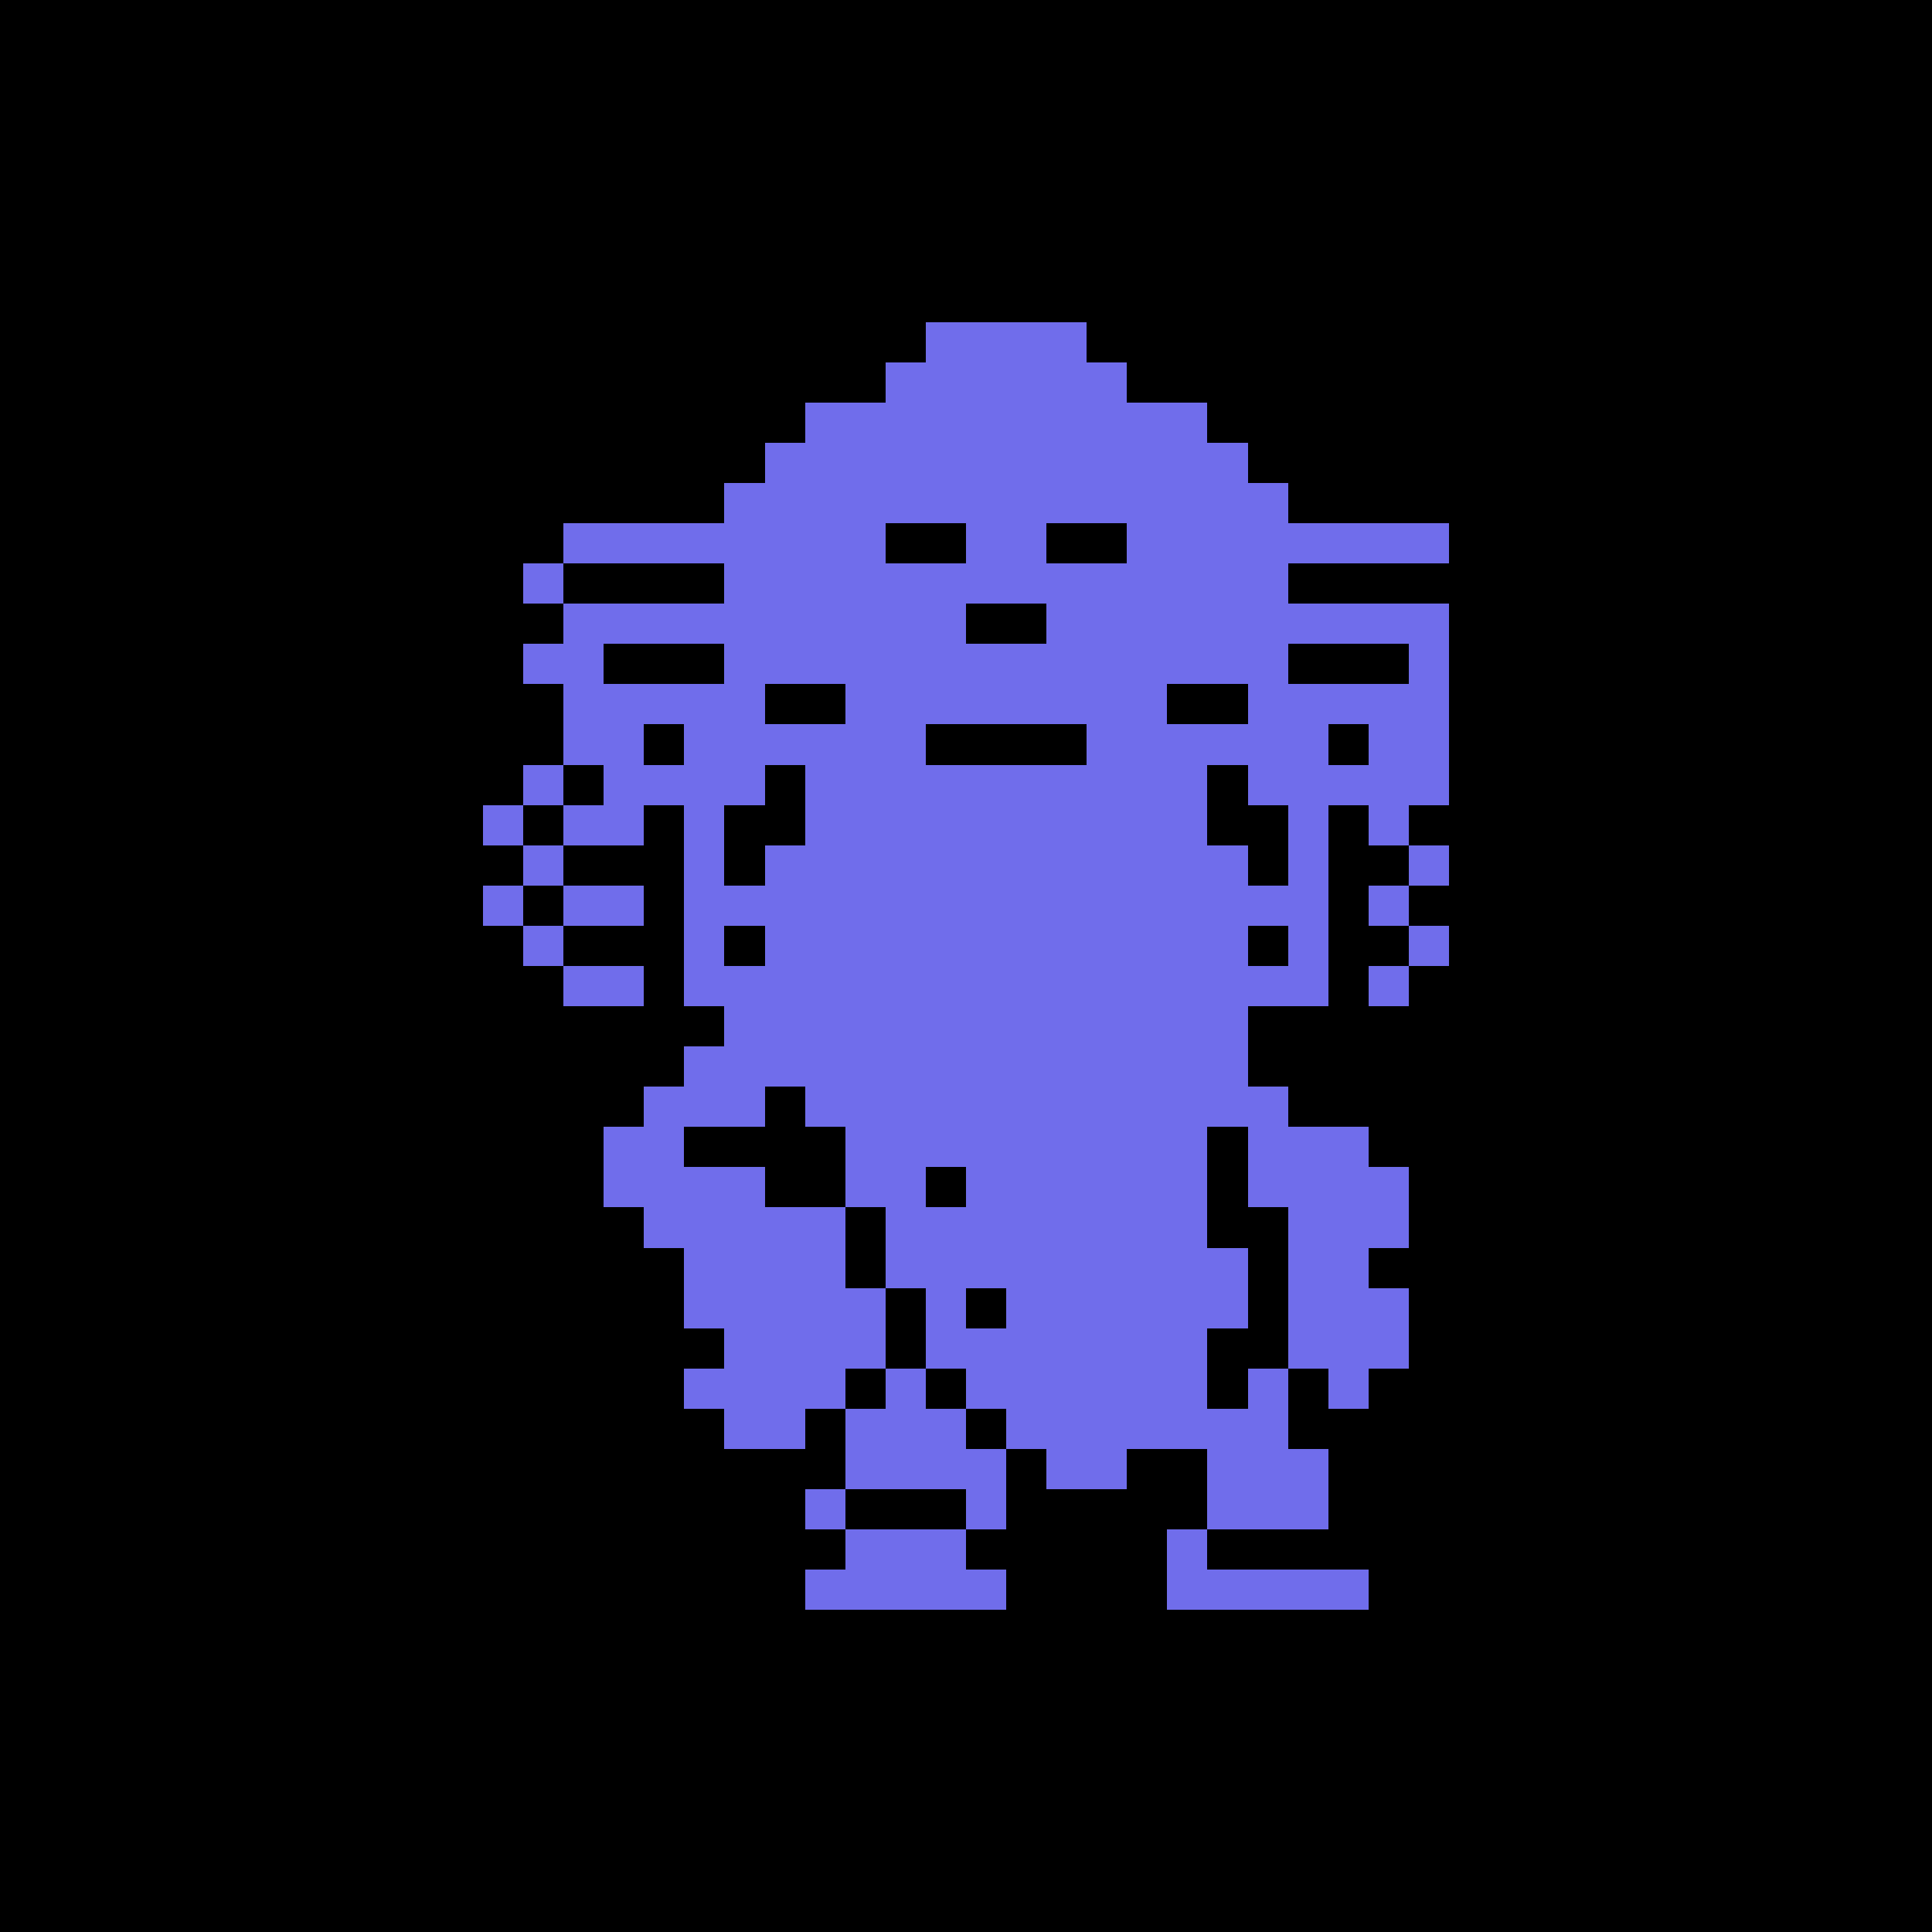
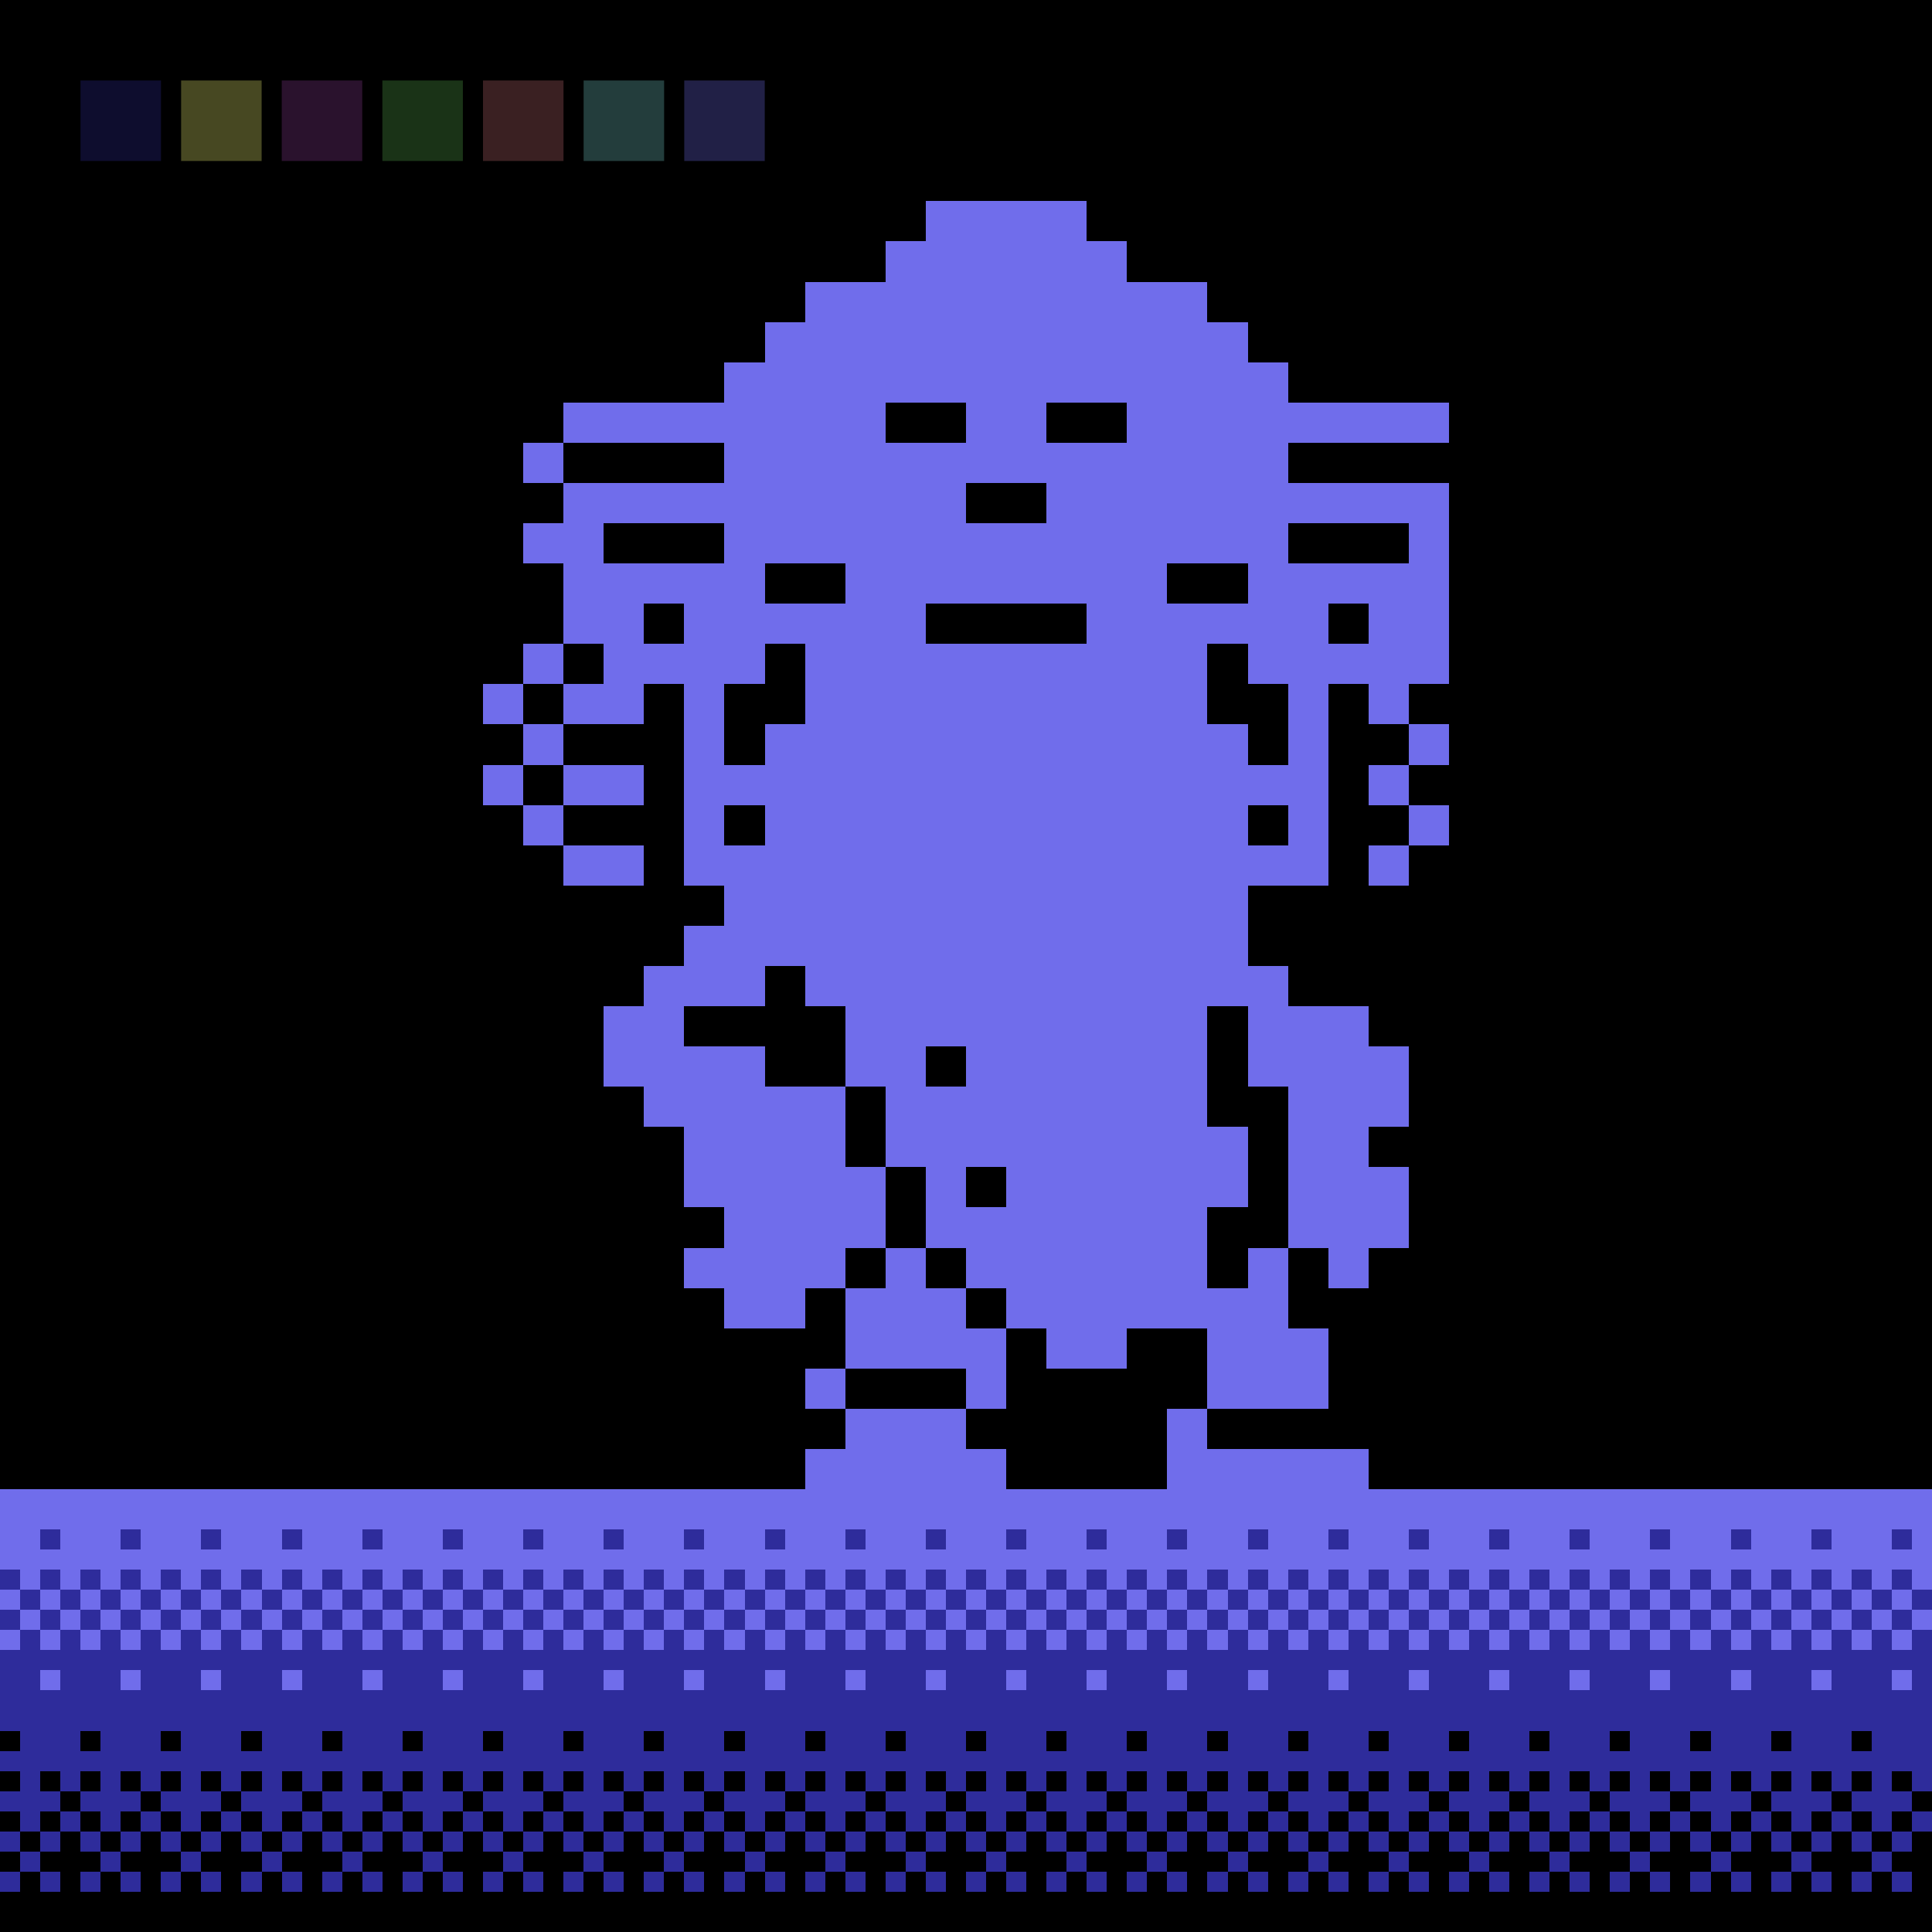
<svg xmlns="http://www.w3.org/2000/svg" viewBox="0 0 48 48" shape-rendering="crispEdges">
+   <defs>
+     <filter id="glow" x="-100%" y="-100%" width="300%" height="300%">
+       <feGaussianBlur stdDeviation="1.1" />
+     </filter>
+   </defs>
  <rect width="48" height="48" fill="#000" />
-   <path fill="#706deb" d="M23 10h2v1h-2zM22 11h4v1h-4zM20 12h3v1h-3zM26 12h2v1h-2zM19 13h2v1h-2zM24 13h2v1h-2zM28 13h1v1h-1zM18 14h2v1h-2zM22 14h3v1h-3zM29 14h1v1h-1zM18 15h4v1h-4zM31 15h5v1h-5zM18 16h1v1h-1zM24 16h7v1h-7zM18 17h1v1h-1zM21 17h3v1h-3zM35 17h1v1h-1zM18 18h3v1h-3zM29 18h2v1h-2zM35 18h1v1h-1zM16 19h2v1h-2zM23 19h2v1h-2zM31 19h1v1h-1zM34 19h1v1h-1zM14 20h2v1h-2zM21 20h2v1h-2zM27 20h1v1h-1zM32 20h1v1h-1zM13 21h1v1h-1zM20 21h1v1h-1zM26 21h3v1h-3zM32 21h1v1h-1zM12 22h1v1h-1zM24 22h6v1h-6zM32 22h1v1h-1zM13 23h1v1h-1zM19 23h2v1h-2zM22 23h4v1h-4zM27 23h1v1h-1zM29 23h1v1h-1zM32 23h1v1h-1zM14 24h2v1h-2zM17 24h1v1h-1zM19 24h2v1h-2zM22 24h4v1h-4zM27 24h1v1h-1zM29 24h1v1h-1zM31 24h1v1h-1zM19 25h12v1h-12zM20 26h4v1h-4zM25 26h6v1h-6zM21 27h4v1h-4zM28 27h3v1h-3zM23 28h7v1h-7zM18 29h1v1h-1zM21 29h1v1h-1zM17 30h2v1h-2zM22 30h4v1h-4zM29 30h1v1h-1zM17 31h3v1h-3zM22 31h9v1h-9zM32 31h2v1h-2zM17 32h5v1h-5zM23 32h1v1h-1zM25 32h6v1h-6zM32 32h3v1h-3zM18 33h4v1h-4zM23 33h3v1h-3zM29 33h1v1h-1zM32 33h3v1h-3zM19 34h2v1h-2zM24 34h2v1h-2zM27 34h1v1h-1zM29 34h1v1h-1zM33 34h1v1h-1zM25 35h5v1h-5zM21 36h3v1h-3zM26 36h2v1h-2zM31 36h2v1h-2zM20 37h1v1h-1zM24 37h1v1h-1zM30 37h3v1h-3zM21 38h3v1h-3zM29 38h1v1h-1zM20 39h5v1h-5zM29 39h5v1h-5z">
+   <g transform="scale(0.5)">
+     <path fill="#706deb" d="M0 74h96v1h-96zM0 75h96v1h-96zM0 76h2v1h-2zM3 76h3v1h-3zM7 76h3v1h-3zM11 76h3v1h-3zM15 76h3v1h-3zM19 76h3v1h-3zM23 76h3v1h-3zM27 76h3v1h-3zM31 76h3v1h-3zM35 76h3v1h-3zM39 76h3v1h-3zM43 76h3v1h-3zM47 76h3v1h-3zM51 76h3v1h-3zM55 76h3v1h-3zM59 76h3v1h-3zM63 76h3v1h-3zM67 76h3v1h-3zM71 76h3v1h-3zM75 76h3v1h-3zM79 76h3v1h-3zM83 76h3v1h-3zM87 76h3v1h-3zM91 76h3v1h-3zM95 76h1v1h-1zM0 77h96v1h-96zM1 78h1v1h-1zM3 78h1v1h-1zM5 78h1v1h-1zM7 78h1v1h-1zM9 78h1v1h-1zM11 78h1v1h-1zM13 78h1v1h-1zM15 78h1v1h-1zM17 78h1v1h-1zM19 78h1v1h-1zM21 78h1v1h-1zM23 78h1v1h-1zM25 78h1v1h-1zM27 78h1v1h-1zM29 78h1v1h-1zM31 78h1v1h-1zM33 78h1v1h-1zM35 78h1v1h-1zM37 78h1v1h-1zM39 78h1v1h-1zM41 78h1v1h-1zM43 78h1v1h-1zM45 78h1v1h-1zM47 78h1v1h-1zM49 78h1v1h-1zM51 78h1v1h-1zM53 78h1v1h-1zM55 78h1v1h-1zM57 78h1v1h-1zM59 78h1v1h-1zM61 78h1v1h-1zM63 78h1v1h-1zM65 78h1v1h-1zM67 78h1v1h-1zM69 78h1v1h-1zM71 78h1v1h-1zM73 78h1v1h-1zM75 78h1v1h-1zM77 78h1v1h-1zM79 78h1v1h-1zM81 78h1v1h-1zM83 78h1v1h-1zM85 78h1v1h-1zM87 78h1v1h-1zM89 78h1v1h-1zM91 78h1v1h-1zM93 78h1v1h-1zM95 78h1v1h-1zM0 79h1v1h-1zM2 79h1v1h-1zM4 79h1v1h-1zM6 79h1v1h-1zM8 79h1v1h-1zM10 79h1v1h-1zM12 79h1v1h-1zM14 79h1v1h-1zM16 79h1v1h-1zM18 79h1v1h-1zM20 79h1v1h-1zM22 79h1v1h-1zM24 79h1v1h-1zM26 79h1v1h-1zM28 79h1v1h-1zM30 79h1v1h-1zM32 79h1v1h-1zM34 79h1v1h-1zM36 79h1v1h-1zM38 79h1v1h-1zM40 79h1v1h-1zM42 79h1v1h-1zM44 79h1v1h-1zM46 79h1v1h-1zM48 79h1v1h-1zM50 79h1v1h-1zM52 79h1v1h-1zM54 79h1v1h-1zM56 79h1v1h-1zM58 79h1v1h-1zM60 79h1v1h-1zM62 79h1v1h-1zM64 79h1v1h-1zM66 79h1v1h-1zM68 79h1v1h-1zM70 79h1v1h-1zM72 79h1v1h-1zM74 79h1v1h-1zM76 79h1v1h-1zM78 79h1v1h-1zM80 79h1v1h-1zM82 79h1v1h-1zM84 79h1v1h-1zM86 79h1v1h-1zM88 79h1v1h-1zM90 79h1v1h-1zM92 79h1v1h-1zM94 79h1v1h-1zM1 80h1v1h-1zM3 80h1v1h-1zM5 80h1v1h-1zM7 80h1v1h-1zM9 80h1v1h-1zM11 80h1v1h-1zM13 80h1v1h-1zM15 80h1v1h-1zM17 80h1v1h-1zM19 80h1v1h-1zM21 80h1v1h-1zM23 80h1v1h-1zM25 80h1v1h-1zM27 80h1v1h-1zM29 80h1v1h-1zM31 80h1v1h-1zM33 80h1v1h-1zM35 80h1v1h-1zM37 80h1v1h-1zM39 80h1v1h-1zM41 80h1v1h-1zM43 80h1v1h-1zM45 80h1v1h-1zM47 80h1v1h-1zM49 80h1v1h-1zM51 80h1v1h-1zM53 80h1v1h-1zM55 80h1v1h-1zM57 80h1v1h-1zM59 80h1v1h-1zM61 80h1v1h-1zM63 80h1v1h-1zM65 80h1v1h-1zM67 80h1v1h-1zM69 80h1v1h-1zM71 80h1v1h-1zM73 80h1v1h-1zM75 80h1v1h-1zM77 80h1v1h-1zM79 80h1v1h-1zM81 80h1v1h-1zM83 80h1v1h-1zM85 80h1v1h-1zM87 80h1v1h-1zM89 80h1v1h-1zM91 80h1v1h-1zM93 80h1v1h-1zM95 80h1v1h-1zM0 81h1v1h-1zM2 81h1v1h-1zM4 81h1v1h-1zM6 81h1v1h-1zM8 81h1v1h-1zM10 81h1v1h-1zM12 81h1v1h-1zM14 81h1v1h-1zM16 81h1v1h-1zM18 81h1v1h-1zM20 81h1v1h-1zM22 81h1v1h-1zM24 81h1v1h-1zM26 81h1v1h-1zM28 81h1v1h-1zM30 81h1v1h-1zM32 81h1v1h-1zM34 81h1v1h-1zM36 81h1v1h-1zM38 81h1v1h-1zM40 81h1v1h-1zM42 81h1v1h-1zM44 81h1v1h-1zM46 81h1v1h-1zM48 81h1v1h-1zM50 81h1v1h-1zM52 81h1v1h-1zM54 81h1v1h-1zM56 81h1v1h-1zM58 81h1v1h-1zM60 81h1v1h-1zM62 81h1v1h-1zM64 81h1v1h-1zM66 81h1v1h-1zM68 81h1v1h-1zM70 81h1v1h-1zM72 81h1v1h-1zM74 81h1v1h-1zM76 81h1v1h-1zM78 81h1v1h-1zM80 81h1v1h-1zM82 81h1v1h-1zM84 81h1v1h-1zM86 81h1v1h-1zM88 81h1v1h-1zM90 81h1v1h-1zM92 81h1v1h-1zM94 81h1v1h-1zM2 83h1v1h-1zM6 83h1v1h-1zM10 83h1v1h-1zM14 83h1v1h-1zM18 83h1v1h-1zM22 83h1v1h-1zM26 83h1v1h-1zM30 83h1v1h-1zM34 83h1v1h-1zM38 83h1v1h-1zM42 83h1v1h-1zM46 83h1v1h-1zM50 83h1v1h-1zM54 83h1v1h-1zM58 83h1v1h-1zM62 83h1v1h-1zM66 83h1v1h-1zM70 83h1v1h-1zM74 83h1v1h-1zM78 83h1v1h-1zM82 83h1v1h-1zM86 83h1v1h-1zM90 83h1v1h-1zM94 83h1v1h-1z" />
+     <path fill="#2e2c9b" d="M2 76h1v1h-1zM6 76h1v1h-1zM10 76h1v1h-1zM14 76h1v1h-1zM18 76h1v1h-1zM22 76h1v1h-1zM26 76h1v1h-1zM30 76h1v1h-1zM34 76h1v1h-1zM38 76h1v1h-1zM42 76h1v1h-1zM46 76h1v1h-1zM50 76h1v1h-1zM54 76h1v1h-1zM58 76h1v1h-1zM62 76h1v1h-1zM66 76h1v1h-1zM70 76h1v1h-1zM74 76h1v1h-1zM78 76h1v1h-1zM82 76h1v1h-1zM86 76h1v1h-1zM90 76h1v1h-1zM94 76h1v1h-1zM0 78h1v1h-1zM2 78h1v1h-1zM4 78h1v1h-1zM6 78h1v1h-1zM8 78h1v1h-1zM10 78h1v1h-1zM12 78h1v1h-1zM14 78h1v1h-1zM16 78h1v1h-1zM18 78h1v1h-1zM20 78h1v1h-1zM22 78h1v1h-1zM24 78h1v1h-1zM26 78h1v1h-1zM28 78h1v1h-1zM30 78h1v1h-1zM32 78h1v1h-1zM34 78h1v1h-1zM36 78h1v1h-1zM38 78h1v1h-1zM40 78h1v1h-1zM42 78h1v1h-1zM44 78h1v1h-1zM46 78h1v1h-1zM48 78h1v1h-1zM50 78h1v1h-1zM52 78h1v1h-1zM54 78h1v1h-1zM56 78h1v1h-1zM58 78h1v1h-1zM60 78h1v1h-1zM62 78h1v1h-1zM64 78h1v1h-1zM66 78h1v1h-1zM68 78h1v1h-1zM70 78h1v1h-1zM72 78h1v1h-1zM74 78h1v1h-1zM76 78h1v1h-1zM78 78h1v1h-1zM80 78h1v1h-1zM82 78h1v1h-1zM84 78h1v1h-1zM86 78h1v1h-1zM88 78h1v1h-1zM90 78h1v1h-1zM92 78h1v1h-1zM94 78h1v1h-1zM1 79h1v1h-1zM3 79h1v1h-1zM5 79h1v1h-1zM7 79h1v1h-1zM9 79h1v1h-1zM11 79h1v1h-1zM13 79h1v1h-1zM15 79h1v1h-1zM17 79h1v1h-1zM19 79h1v1h-1zM21 79h1v1h-1zM23 79h1v1h-1zM25 79h1v1h-1zM27 79h1v1h-1zM29 79h1v1h-1zM31 79h1v1h-1zM33 79h1v1h-1zM35 79h1v1h-1zM37 79h1v1h-1zM39 79h1v1h-1zM41 79h1v1h-1zM43 79h1v1h-1zM45 79h1v1h-1zM47 79h1v1h-1zM49 79h1v1h-1zM51 79h1v1h-1zM53 79h1v1h-1zM55 79h1v1h-1zM57 79h1v1h-1zM59 79h1v1h-1zM61 79h1v1h-1zM63 79h1v1h-1zM65 79h1v1h-1zM67 79h1v1h-1zM69 79h1v1h-1zM71 79h1v1h-1zM73 79h1v1h-1zM75 79h1v1h-1zM77 79h1v1h-1zM79 79h1v1h-1zM81 79h1v1h-1zM83 79h1v1h-1zM85 79h1v1h-1zM87 79h1v1h-1zM89 79h1v1h-1zM91 79h1v1h-1zM93 79h1v1h-1zM95 79h1v1h-1zM0 80h1v1h-1zM2 80h1v1h-1zM4 80h1v1h-1zM6 80h1v1h-1zM8 80h1v1h-1zM10 80h1v1h-1zM12 80h1v1h-1zM14 80h1v1h-1zM16 80h1v1h-1zM18 80h1v1h-1zM20 80h1v1h-1zM22 80h1v1h-1zM24 80h1v1h-1zM26 80h1v1h-1zM28 80h1v1h-1zM30 80h1v1h-1zM32 80h1v1h-1zM34 80h1v1h-1zM36 80h1v1h-1zM38 80h1v1h-1zM40 80h1v1h-1zM42 80h1v1h-1zM44 80h1v1h-1zM46 80h1v1h-1zM48 80h1v1h-1zM50 80h1v1h-1zM52 80h1v1h-1zM54 80h1v1h-1zM56 80h1v1h-1zM58 80h1v1h-1zM60 80h1v1h-1zM62 80h1v1h-1zM64 80h1v1h-1zM66 80h1v1h-1zM68 80h1v1h-1zM70 80h1v1h-1zM72 80h1v1h-1zM74 80h1v1h-1zM76 80h1v1h-1zM78 80h1v1h-1zM80 80h1v1h-1zM82 80h1v1h-1zM84 80h1v1h-1zM86 80h1v1h-1zM88 80h1v1h-1zM90 80h1v1h-1zM92 80h1v1h-1zM94 80h1v1h-1zM1 81h1v1h-1zM3 81h1v1h-1zM5 81h1v1h-1zM7 81h1v1h-1zM9 81h1v1h-1zM11 81h1v1h-1zM13 81h1v1h-1zM15 81h1v1h-1zM17 81h1v1h-1zM19 81h1v1h-1zM21 81h1v1h-1zM23 81h1v1h-1zM25 81h1v1h-1zM27 81h1v1h-1zM29 81h1v1h-1zM31 81h1v1h-1zM33 81h1v1h-1zM35 81h1v1h-1zM37 81h1v1h-1zM39 81h1v1h-1zM41 81h1v1h-1zM43 81h1v1h-1zM45 81h1v1h-1zM47 81h1v1h-1zM49 81h1v1h-1zM51 81h1v1h-1zM53 81h1v1h-1zM55 81h1v1h-1zM57 81h1v1h-1zM59 81h1v1h-1zM61 81h1v1h-1zM63 81h1v1h-1zM65 81h1v1h-1zM67 81h1v1h-1zM69 81h1v1h-1zM71 81h1v1h-1zM73 81h1v1h-1zM75 81h1v1h-1zM77 81h1v1h-1zM79 81h1v1h-1zM81 81h1v1h-1zM83 81h1v1h-1zM85 81h1v1h-1zM87 81h1v1h-1zM89 81h1v1h-1zM91 81h1v1h-1zM93 81h1v1h-1zM95 81h1v1h-1zM0 82h96v1h-96zM0 83h2v1h-2zM3 83h3v1h-3zM7 83h3v1h-3zM11 83h3v1h-3zM15 83h3v1h-3zM19 83h3v1h-3zM23 83h3v1h-3zM27 83h3v1h-3zM31 83h3v1h-3zM35 83h3v1h-3zM39 83h3v1h-3zM43 83h3v1h-3zM47 83h3v1h-3zM51 83h3v1h-3zM55 83h3v1h-3zM59 83h3v1h-3zM63 83h3v1h-3zM67 83h3v1h-3zM71 83h3v1h-3zM75 83h3v1h-3zM79 83h3v1h-3zM83 83h3v1h-3zM87 83h3v1h-3zM91 83h3v1h-3zM95 83h1v1h-1zM0 84h96v1h-96zM0 85h96v1h-96zM1 86h3v1h-3zM5 86h3v1h-3zM9 86h3v1h-3zM13 86h3v1h-3zM17 86h3v1h-3zM21 86h3v1h-3zM25 86h3v1h-3zM29 86h3v1h-3zM33 86h3v1h-3zM37 86h3v1h-3zM41 86h3v1h-3zM45 86h3v1h-3zM49 86h3v1h-3zM53 86h3v1h-3zM57 86h3v1h-3zM61 86h3v1h-3zM65 86h3v1h-3zM69 86h3v1h-3zM73 86h3v1h-3zM77 86h3v1h-3zM81 86h3v1h-3zM85 86h3v1h-3zM89 86h3v1h-3zM93 86h3v1h-3zM0 87h96v1h-96zM1 88h1v1h-1zM3 88h1v1h-1zM5 88h1v1h-1zM7 88h1v1h-1zM9 88h1v1h-1zM11 88h1v1h-1zM13 88h1v1h-1zM15 88h1v1h-1zM17 88h1v1h-1zM19 88h1v1h-1zM21 88h1v1h-1zM23 88h1v1h-1zM25 88h1v1h-1zM27 88h1v1h-1zM29 88h1v1h-1zM31 88h1v1h-1zM33 88h1v1h-1zM35 88h1v1h-1zM37 88h1v1h-1zM39 88h1v1h-1zM41 88h1v1h-1zM43 88h1v1h-1zM45 88h1v1h-1zM47 88h1v1h-1zM49 88h1v1h-1zM51 88h1v1h-1zM53 88h1v1h-1zM55 88h1v1h-1zM57 88h1v1h-1zM59 88h1v1h-1zM61 88h1v1h-1zM63 88h1v1h-1zM65 88h1v1h-1zM67 88h1v1h-1zM69 88h1v1h-1zM71 88h1v1h-1zM73 88h1v1h-1zM75 88h1v1h-1zM77 88h1v1h-1zM79 88h1v1h-1zM81 88h1v1h-1zM83 88h1v1h-1zM85 88h1v1h-1zM87 88h1v1h-1zM89 88h1v1h-1zM91 88h1v1h-1zM93 88h1v1h-1zM95 88h1v1h-1zM0 89h3v1h-3zM4 89h3v1h-3zM8 89h3v1h-3zM12 89h3v1h-3zM16 89h3v1h-3zM20 89h3v1h-3zM24 89h3v1h-3zM28 89h3v1h-3zM32 89h3v1h-3zM36 89h3v1h-3zM40 89h3v1h-3zM44 89h3v1h-3zM48 89h3v1h-3zM52 89h3v1h-3zM56 89h3v1h-3zM60 89h3v1h-3zM64 89h3v1h-3zM68 89h3v1h-3zM72 89h3v1h-3zM76 89h3v1h-3zM80 89h3v1h-3zM84 89h3v1h-3zM88 89h3v1h-3zM92 89h3v1h-3zM1 90h1v1h-1zM3 90h1v1h-1zM5 90h1v1h-1zM7 90h1v1h-1zM9 90h1v1h-1zM11 90h1v1h-1zM13 90h1v1h-1zM15 90h1v1h-1zM17 90h1v1h-1zM19 90h1v1h-1zM21 90h1v1h-1zM23 90h1v1h-1zM25 90h1v1h-1zM27 90h1v1h-1zM29 90h1v1h-1zM31 90h1v1h-1zM33 90h1v1h-1zM35 90h1v1h-1zM37 90h1v1h-1zM39 90h1v1h-1zM41 90h1v1h-1zM43 90h1v1h-1zM45 90h1v1h-1zM47 90h1v1h-1zM49 90h1v1h-1zM51 90h1v1h-1zM53 90h1v1h-1zM55 90h1v1h-1zM57 90h1v1h-1zM59 90h1v1h-1zM61 90h1v1h-1zM63 90h1v1h-1zM65 90h1v1h-1zM67 90h1v1h-1zM69 90h1v1h-1zM71 90h1v1h-1zM73 90h1v1h-1zM75 90h1v1h-1zM77 90h1v1h-1zM79 90h1v1h-1zM81 90h1v1h-1zM83 90h1v1h-1zM85 90h1v1h-1zM87 90h1v1h-1zM89 90h1v1h-1zM91 90h1v1h-1zM93 90h1v1h-1zM95 90h1v1h-1zM0 91h1v1h-1zM2 91h1v1h-1zM4 91h1v1h-1zM6 91h1v1h-1zM8 91h1v1h-1zM10 91h1v1h-1zM12 91h1v1h-1zM14 91h1v1h-1zM16 91h1v1h-1zM18 91h1v1h-1zM20 91h1v1h-1zM22 91h1v1h-1zM24 91h1v1h-1zM26 91h1v1h-1zM28 91h1v1h-1zM30 91h1v1h-1zM32 91h1v1h-1zM34 91h1v1h-1zM36 91h1v1h-1zM38 91h1v1h-1zM40 91h1v1h-1zM42 91h1v1h-1zM44 91h1v1h-1zM46 91h1v1h-1zM48 91h1v1h-1zM50 91h1v1h-1zM52 91h1v1h-1zM54 91h1v1h-1zM56 91h1v1h-1zM58 91h1v1h-1zM60 91h1v1h-1zM62 91h1v1h-1zM64 91h1v1h-1zM66 91h1v1h-1zM68 91h1v1h-1zM70 91h1v1h-1zM72 91h1v1h-1zM74 91h1v1h-1zM76 91h1v1h-1zM78 91h1v1h-1zM80 91h1v1h-1zM82 91h1v1h-1zM84 91h1v1h-1zM86 91h1v1h-1zM88 91h1v1h-1zM90 91h1v1h-1zM92 91h1v1h-1zM94 91h1v1h-1zM1 92h1v1h-1zM5 92h1v1h-1zM9 92h1v1h-1zM13 92h1v1h-1zM17 92h1v1h-1zM21 92h1v1h-1zM25 92h1v1h-1zM29 92h1v1h-1zM33 92h1v1h-1zM37 92h1v1h-1zM41 92h1v1h-1zM45 92h1v1h-1zM49 92h1v1h-1zM53 92h1v1h-1zM57 92h1v1h-1zM61 92h1v1h-1zM65 92h1v1h-1zM69 92h1v1h-1zM73 92h1v1h-1zM77 92h1v1h-1zM81 92h1v1h-1zM85 92h1v1h-1zM89 92h1v1h-1zM93 92h1v1h-1zM0 93h1v1h-1zM2 93h1v1h-1zM4 93h1v1h-1zM6 93h1v1h-1zM8 93h1v1h-1zM10 93h1v1h-1zM12 93h1v1h-1zM14 93h1v1h-1zM16 93h1v1h-1zM18 93h1v1h-1zM20 93h1v1h-1zM22 93h1v1h-1zM24 93h1v1h-1zM26 93h1v1h-1zM28 93h1v1h-1zM30 93h1v1h-1zM32 93h1v1h-1zM34 93h1v1h-1zM36 93h1v1h-1zM38 93h1v1h-1zM40 93h1v1h-1zM42 93h1v1h-1zM44 93h1v1h-1zM46 93h1v1h-1zM48 93h1v1h-1zM50 93h1v1h-1zM52 93h1v1h-1zM54 93h1v1h-1zM56 93h1v1h-1zM58 93h1v1h-1zM60 93h1v1h-1zM62 93h1v1h-1zM64 93h1v1h-1zM66 93h1v1h-1zM68 93h1v1h-1zM70 93h1v1h-1zM72 93h1v1h-1zM74 93h1v1h-1zM76 93h1v1h-1zM78 93h1v1h-1zM80 93h1v1h-1zM82 93h1v1h-1zM84 93h1v1h-1zM86 93h1v1h-1zM88 93h1v1h-1zM90 93h1v1h-1zM92 93h1v1h-1zM94 93h1v1h-1z" />
+   </g>
+   <g shape-rendering="geometricPrecision">
+     <rect x="2" y="2" width="2" height="2" fill="#2e2c9b" opacity="0.3" />
+     <rect x="4.5" y="2" width="2" height="2" fill="#edf171" opacity="0.3" />
+     <rect x="7" y="2" width="2" height="2" fill="#8e3c97" opacity="0.3" />
+     <rect x="9.5" y="2" width="2" height="2" fill="#56ac4d" opacity="0.3" />
+     <rect x="12" y="2" width="2" height="2" fill="#c46c71" opacity="0.3" />
+     <rect x="14.5" y="2" width="2" height="2" fill="#75cec8" opacity="0.3" />
+     <rect x="17" y="2" width="2" height="2" fill="#706deb" filter="url(#glow)" opacity="0">
+       <animate attributeName="opacity" values="0;0.9;0" keyTimes="0;0.5;1" calcMode="spline" keySplines="0.4 0 0.6 1;0.4 0 0.6 1" dur="3.6s" repeatCount="indefinite" />
+     </rect>
+     <rect x="17" y="2" width="2" height="2" fill="#706deb" opacity="0.3">
+       <animate attributeName="opacity" values="0.3;1;0.3" keyTimes="0;0.5;1" calcMode="spline" keySplines="0.4 0 0.6 1;0.4 0 0.6 1" dur="3.6s" repeatCount="indefinite" />
+     </rect>
+   </g>
+   <path fill="#706deb" d="M23 7h2v1h-2zM22 8h4v1h-4zM20 9h3v1h-3zM26 9h2v1h-2zM19 10h2v1h-2zM24 10h2v1h-2zM28 10h1v1h-1zM18 11h2v1h-2zM22 11h3v1h-3zM29 11h1v1h-1zM18 12h4v1h-4zM31 12h5v1h-5zM18 13h1v1h-1zM24 13h7v1h-7zM18 14h1v1h-1zM21 14h3v1h-3zM35 14h1v1h-1zM18 15h3v1h-3zM29 15h2v1h-2zM35 15h1v1h-1zM16 16h2v1h-2zM23 16h2v1h-2zM31 16h1v1h-1zM34 16h1v1h-1zM14 17h2v1h-2zM21 17h2v1h-2zM27 17h1v1h-1zM32 17h1v1h-1zM13 18h1v1h-1zM20 18h1v1h-1zM26 18h3v1h-3zM32 18h1v1h-1zM12 19h1v1h-1zM24 19h6v1h-6zM32 19h1v1h-1zM13 20h1v1h-1zM19 20h2v1h-2zM22 20h4v1h-4zM27 20h1v1h-1zM29 20h1v1h-1zM32 20h1v1h-1zM14 21h2v1h-2zM17 21h1v1h-1zM19 21h2v1h-2zM22 21h4v1h-4zM27 21h1v1h-1zM29 21h1v1h-1zM31 21h1v1h-1zM19 22h12v1h-12zM20 23h4v1h-4zM25 23h6v1h-6zM21 24h4v1h-4zM28 24h3v1h-3zM23 25h7v1h-7zM18 26h1v1h-1zM21 26h1v1h-1zM17 27h2v1h-2zM22 27h4v1h-4zM29 27h1v1h-1zM17 28h3v1h-3zM22 28h9v1h-9zM32 28h2v1h-2zM17 29h5v1h-5zM23 29h1v1h-1zM25 29h6v1h-6zM32 29h3v1h-3zM18 30h4v1h-4zM23 30h3v1h-3zM29 30h1v1h-1zM32 30h3v1h-3zM19 31h2v1h-2zM24 31h2v1h-2zM27 31h1v1h-1zM29 31h1v1h-1zM33 31h1v1h-1zM25 32h5v1h-5zM21 33h3v1h-3zM26 33h2v1h-2zM31 33h2v1h-2zM20 34h1v1h-1zM24 34h1v1h-1zM30 34h3v1h-3zM21 35h3v1h-3zM29 35h1v1h-1zM20 36h5v1h-5zM29 36h5v1h-5z">
    <animate attributeName="opacity" values="1;0;1;0;0;0;1" keyTimes="0;0.167;0.333;0.5;0.667;0.833;1" calcMode="discrete" dur="1.8s" repeatCount="indefinite" />
  </path>
-   <path fill="#706deb" d="M23 8h2v1h-2zM22 9h4v1h-4zM20 10h3v1h-3zM26 10h2v1h-2zM19 11h2v1h-2zM24 11h2v1h-2zM28 11h1v1h-1zM18 12h2v1h-2zM22 12h3v1h-3zM29 12h1v1h-1zM18 13h4v1h-4zM31 13h5v1h-5zM18 14h1v1h-1zM24 14h7v1h-7zM18 15h1v1h-1zM21 15h3v1h-3zM35 15h1v1h-1zM18 16h3v1h-3zM29 16h2v1h-2zM35 16h1v1h-1zM16 17h2v1h-2zM23 17h2v1h-2zM31 17h1v1h-1zM34 17h1v1h-1zM14 18h2v1h-2zM21 18h2v1h-2zM27 18h1v1h-1zM32 18h1v1h-1zM13 19h1v1h-1zM20 19h1v1h-1zM26 19h3v1h-3zM32 19h1v1h-1zM12 20h1v1h-1zM24 20h6v1h-6zM32 20h1v1h-1zM13 21h1v1h-1zM19 21h2v1h-2zM22 21h4v1h-4zM27 21h1v1h-1zM29 21h1v1h-1zM32 21h1v1h-1zM14 22h2v1h-2zM17 22h1v1h-1zM19 22h2v1h-2zM22 22h4v1h-4zM27 22h1v1h-1zM29 22h1v1h-1zM31 22h1v1h-1zM19 23h12v1h-12zM20 24h4v1h-4zM25 24h6v1h-6zM18 25h1v1h-1zM21 25h4v1h-4zM28 25h3v1h-3zM17 26h3v1h-3zM23 26h7v1h-7zM16 27h3v1h-3zM21 27h1v1h-1zM31 27h1v1h-1zM15 28h2v1h-2zM22 28h4v1h-4zM28 28h2v1h-2zM31 28h3v1h-3zM15 29h4v1h-4zM22 29h1v1h-1zM24 29h5v1h-5zM31 29h4v1h-4zM16 30h5v1h-5zM23 30h1v1h-1zM25 30h5v1h-5zM32 30h3v1h-3zM17 31h4v1h-4zM24 31h2v1h-2zM29 31h2v1h-2zM33 31h1v1h-1zM18 32h2v1h-2zM23 32h1v1h-1zM25 32h1v1h-1zM27 32h1v1h-1zM29 32h2v1h-2zM23 33h7v1h-7zM22 34h1v1h-1zM24 34h5v1h-5zM31 34h1v1h-1zM21 35h3v1h-3zM25 35h1v1h-1zM27 35h1v1h-1zM30 35h2v1h-2zM21 36h4v1h-4zM30 36h3v1h-3zM20 37h1v1h-1zM24 37h1v1h-1zM30 37h3v1h-3zM21 38h3v1h-3zM29 38h1v1h-1zM20 39h5v1h-5zM29 39h5v1h-5z">
+   <path fill="#706deb" d="M23 5h2v1h-2zM22 6h4v1h-4zM20 7h3v1h-3zM26 7h2v1h-2zM19 8h2v1h-2zM24 8h2v1h-2zM28 8h1v1h-1zM18 9h2v1h-2zM22 9h3v1h-3zM29 9h1v1h-1zM18 10h4v1h-4zM31 10h5v1h-5zM18 11h1v1h-1zM24 11h7v1h-7zM18 12h1v1h-1zM21 12h3v1h-3zM35 12h1v1h-1zM18 13h3v1h-3zM29 13h2v1h-2zM35 13h1v1h-1zM16 14h2v1h-2zM23 14h2v1h-2zM31 14h1v1h-1zM34 14h1v1h-1zM14 15h2v1h-2zM21 15h2v1h-2zM27 15h1v1h-1zM32 15h1v1h-1zM13 16h1v1h-1zM20 16h1v1h-1zM26 16h3v1h-3zM32 16h1v1h-1zM12 17h1v1h-1zM24 17h6v1h-6zM32 17h1v1h-1zM13 18h1v1h-1zM19 18h2v1h-2zM22 18h4v1h-4zM27 18h1v1h-1zM29 18h1v1h-1zM32 18h1v1h-1zM14 19h2v1h-2zM17 19h1v1h-1zM19 19h2v1h-2zM22 19h4v1h-4zM27 19h1v1h-1zM29 19h1v1h-1zM31 19h1v1h-1zM19 20h12v1h-12zM20 21h4v1h-4zM25 21h6v1h-6zM18 22h1v1h-1zM21 22h4v1h-4zM28 22h3v1h-3zM17 23h3v1h-3zM23 23h7v1h-7zM16 24h3v1h-3zM21 24h1v1h-1zM31 24h1v1h-1zM15 25h2v1h-2zM22 25h4v1h-4zM28 25h2v1h-2zM31 25h3v1h-3zM15 26h4v1h-4zM22 26h1v1h-1zM24 26h5v1h-5zM31 26h4v1h-4zM16 27h5v1h-5zM23 27h1v1h-1zM25 27h5v1h-5zM32 27h3v1h-3zM17 28h4v1h-4zM24 28h2v1h-2zM29 28h2v1h-2zM33 28h1v1h-1zM18 29h2v1h-2zM23 29h1v1h-1zM25 29h1v1h-1zM27 29h1v1h-1zM29 29h2v1h-2zM23 30h7v1h-7zM22 31h1v1h-1zM24 31h5v1h-5zM31 31h1v1h-1zM21 32h3v1h-3zM25 32h1v1h-1zM27 32h1v1h-1zM30 32h2v1h-2zM21 33h4v1h-4zM30 33h3v1h-3zM20 34h1v1h-1zM24 34h1v1h-1zM30 34h3v1h-3zM21 35h3v1h-3zM29 35h1v1h-1zM20 36h5v1h-5zM29 36h5v1h-5z">
    <animate attributeName="opacity" values="0;1;0;1;0;0;0" keyTimes="0;0.167;0.333;0.5;0.667;0.833;1" calcMode="discrete" dur="1.8s" repeatCount="indefinite" />
  </path>
-   <path fill="#706deb" d="M25 8h2v1h-2zM24 9h4v1h-4zM22 10h2v1h-2zM27 10h3v1h-3zM21 11h1v1h-1zM24 11h2v1h-2zM29 11h2v1h-2zM20 12h1v1h-1zM25 12h3v1h-3zM30 12h2v1h-2zM14 13h5v1h-5zM28 13h4v1h-4zM13 14h1v1h-1zM19 14h7v1h-7zM31 14h1v1h-1zM14 15h1v1h-1zM26 15h3v1h-3zM31 15h1v1h-1zM14 16h1v1h-1zM19 16h2v1h-2zM29 16h3v1h-3zM15 17h1v1h-1zM18 17h1v1h-1zM25 17h2v1h-2zM32 17h2v1h-2zM17 18h1v1h-1zM22 18h1v1h-1zM27 18h2v1h-2zM34 18h1v1h-1zM17 19h1v1h-1zM21 19h3v1h-3zM29 19h1v1h-1zM35 19h1v1h-1zM17 20h1v1h-1zM20 20h6v1h-6zM17 21h1v1h-1zM20 21h8v1h-8zM29 21h2v1h-2zM35 21h1v1h-1zM18 22h1v1h-1zM20 22h1v1h-1zM22 22h1v1h-1zM24 22h4v1h-4zM29 22h2v1h-2zM32 22h1v1h-1zM34 22h1v1h-1zM19 23h12v1h-12zM19 24h6v1h-6zM26 24h4v1h-4zM20 25h2v1h-2zM25 25h4v1h-4zM17 26h1v1h-1zM21 26h6v1h-6zM16 27h3v1h-3zM29 27h1v1h-1zM31 27h1v1h-1zM15 28h2v1h-2zM22 28h4v1h-4zM27 28h3v1h-3zM31 28h3v1h-3zM15 29h4v1h-4zM22 29h1v1h-1zM24 29h5v1h-5zM31 29h4v1h-4zM16 30h5v1h-5zM23 30h1v1h-1zM25 30h5v1h-5zM32 30h3v1h-3zM17 31h4v1h-4zM24 31h2v1h-2zM29 31h2v1h-2zM33 31h1v1h-1zM18 32h2v1h-2zM23 32h1v1h-1zM25 32h1v1h-1zM27 32h1v1h-1zM29 32h2v1h-2zM23 33h7v1h-7zM22 34h1v1h-1zM24 34h5v1h-5zM31 34h1v1h-1zM21 35h3v1h-3zM25 35h1v1h-1zM27 35h1v1h-1zM30 35h2v1h-2zM21 36h4v1h-4zM30 36h3v1h-3zM20 37h1v1h-1zM24 37h1v1h-1zM30 37h3v1h-3zM21 38h3v1h-3zM29 38h1v1h-1zM20 39h5v1h-5zM29 39h5v1h-5z">
+   <path fill="#706deb" d="M25 5h2v1h-2zM24 6h4v1h-4zM22 7h2v1h-2zM27 7h3v1h-3zM21 8h1v1h-1zM24 8h2v1h-2zM29 8h2v1h-2zM20 9h1v1h-1zM25 9h3v1h-3zM30 9h2v1h-2zM14 10h5v1h-5zM28 10h4v1h-4zM13 11h1v1h-1zM19 11h7v1h-7zM31 11h1v1h-1zM14 12h1v1h-1zM26 12h3v1h-3zM31 12h1v1h-1zM14 13h1v1h-1zM19 13h2v1h-2zM29 13h3v1h-3zM15 14h1v1h-1zM18 14h1v1h-1zM25 14h2v1h-2zM32 14h2v1h-2zM17 15h1v1h-1zM22 15h1v1h-1zM27 15h2v1h-2zM34 15h1v1h-1zM17 16h1v1h-1zM21 16h3v1h-3zM29 16h1v1h-1zM35 16h1v1h-1zM17 17h1v1h-1zM20 17h6v1h-6zM17 18h1v1h-1zM20 18h8v1h-8zM29 18h2v1h-2zM35 18h1v1h-1zM18 19h1v1h-1zM20 19h1v1h-1zM22 19h1v1h-1zM24 19h4v1h-4zM29 19h2v1h-2zM32 19h1v1h-1zM34 19h1v1h-1zM19 20h12v1h-12zM19 21h6v1h-6zM26 21h4v1h-4zM20 22h2v1h-2zM25 22h4v1h-4zM17 23h1v1h-1zM21 23h6v1h-6zM16 24h3v1h-3zM29 24h1v1h-1zM31 24h1v1h-1zM15 25h2v1h-2zM22 25h4v1h-4zM27 25h3v1h-3zM31 25h3v1h-3zM15 26h4v1h-4zM22 26h1v1h-1zM24 26h5v1h-5zM31 26h4v1h-4zM16 27h5v1h-5zM23 27h1v1h-1zM25 27h5v1h-5zM32 27h3v1h-3zM17 28h4v1h-4zM24 28h2v1h-2zM29 28h2v1h-2zM33 28h1v1h-1zM18 29h2v1h-2zM23 29h1v1h-1zM25 29h1v1h-1zM27 29h1v1h-1zM29 29h2v1h-2zM23 30h7v1h-7zM22 31h1v1h-1zM24 31h5v1h-5zM31 31h1v1h-1zM21 32h3v1h-3zM25 32h1v1h-1zM27 32h1v1h-1zM30 32h2v1h-2zM21 33h4v1h-4zM30 33h3v1h-3zM20 34h1v1h-1zM24 34h1v1h-1zM30 34h3v1h-3zM21 35h3v1h-3zM29 35h1v1h-1zM20 36h5v1h-5zM29 36h5v1h-5z">
    <animate attributeName="opacity" values="0;0;0;0;1;0;0" keyTimes="0;0.167;0.333;0.5;0.667;0.833;1" calcMode="discrete" dur="1.8s" repeatCount="indefinite" />
  </path>
-   <path fill="#706deb" d="M25 10h2v1h-2zM24 11h4v1h-4zM22 12h2v1h-2zM27 12h3v1h-3zM21 13h1v1h-1zM24 13h2v1h-2zM29 13h2v1h-2zM20 14h1v1h-1zM25 14h3v1h-3zM30 14h2v1h-2zM14 15h5v1h-5zM28 15h4v1h-4zM13 16h1v1h-1zM19 16h7v1h-7zM31 16h1v1h-1zM14 17h1v1h-1zM26 17h3v1h-3zM31 17h1v1h-1zM14 18h1v1h-1zM19 18h2v1h-2zM29 18h3v1h-3zM15 19h1v1h-1zM18 19h1v1h-1zM25 19h2v1h-2zM32 19h2v1h-2zM17 20h1v1h-1zM22 20h1v1h-1zM27 20h2v1h-2zM34 20h1v1h-1zM17 21h1v1h-1zM21 21h3v1h-3zM29 21h1v1h-1zM35 21h1v1h-1zM17 22h1v1h-1zM20 22h6v1h-6zM17 23h1v1h-1zM20 23h1v1h-1zM22 23h1v1h-1zM24 23h4v1h-4zM29 23h2v1h-2zM35 23h1v1h-1zM18 24h1v1h-1zM20 24h1v1h-1zM22 24h1v1h-1zM24 24h4v1h-4zM29 24h2v1h-2zM32 24h1v1h-1zM34 24h1v1h-1zM19 25h12v1h-12zM19 26h6v1h-6zM26 26h4v1h-4zM20 27h2v1h-2zM25 27h4v1h-4zM21 28h6v1h-6zM29 28h1v1h-1zM32 28h2v1h-2zM18 29h1v1h-1zM27 29h3v1h-3zM32 29h3v1h-3zM17 30h2v1h-2zM22 30h8v1h-8zM32 30h3v1h-3zM17 31h3v1h-3zM22 31h9v1h-9zM33 31h1v1h-1zM17 32h2v1h-2zM23 32h1v1h-1zM25 32h6v1h-6zM18 33h3v1h-3zM23 33h3v1h-3zM29 33h1v1h-1zM17 34h4v1h-4zM24 34h2v1h-2zM27 34h1v1h-1zM29 34h1v1h-1zM18 35h2v1h-2zM25 35h5v1h-5zM21 36h3v1h-3zM26 36h2v1h-2zM31 36h2v1h-2zM20 37h1v1h-1zM24 37h1v1h-1zM30 37h3v1h-3zM21 38h3v1h-3zM29 38h1v1h-1zM20 39h5v1h-5zM29 39h5v1h-5z">
+   <path fill="#706deb" d="M25 7h2v1h-2zM24 8h4v1h-4zM22 9h2v1h-2zM27 9h3v1h-3zM21 10h1v1h-1zM24 10h2v1h-2zM29 10h2v1h-2zM20 11h1v1h-1zM25 11h3v1h-3zM30 11h2v1h-2zM14 12h5v1h-5zM28 12h4v1h-4zM13 13h1v1h-1zM19 13h7v1h-7zM31 13h1v1h-1zM14 14h1v1h-1zM26 14h3v1h-3zM31 14h1v1h-1zM14 15h1v1h-1zM19 15h2v1h-2zM29 15h3v1h-3zM15 16h1v1h-1zM18 16h1v1h-1zM25 16h2v1h-2zM32 16h2v1h-2zM17 17h1v1h-1zM22 17h1v1h-1zM27 17h2v1h-2zM34 17h1v1h-1zM17 18h1v1h-1zM21 18h3v1h-3zM29 18h1v1h-1zM35 18h1v1h-1zM17 19h1v1h-1zM20 19h6v1h-6zM17 20h1v1h-1zM20 20h1v1h-1zM22 20h1v1h-1zM24 20h4v1h-4zM29 20h2v1h-2zM35 20h1v1h-1zM18 21h1v1h-1zM20 21h1v1h-1zM22 21h1v1h-1zM24 21h4v1h-4zM29 21h2v1h-2zM32 21h1v1h-1zM34 21h1v1h-1zM19 22h12v1h-12zM19 23h6v1h-6zM26 23h4v1h-4zM20 24h2v1h-2zM25 24h4v1h-4zM21 25h6v1h-6zM29 25h1v1h-1zM32 25h2v1h-2zM18 26h1v1h-1zM27 26h3v1h-3zM32 26h3v1h-3zM17 27h2v1h-2zM22 27h8v1h-8zM32 27h3v1h-3zM17 28h3v1h-3zM22 28h9v1h-9zM33 28h1v1h-1zM17 29h2v1h-2zM23 29h1v1h-1zM25 29h6v1h-6zM18 30h3v1h-3zM23 30h3v1h-3zM29 30h1v1h-1zM17 31h4v1h-4zM24 31h2v1h-2zM27 31h1v1h-1zM29 31h1v1h-1zM18 32h2v1h-2zM25 32h5v1h-5zM21 33h3v1h-3zM26 33h2v1h-2zM31 33h2v1h-2zM20 34h1v1h-1zM24 34h1v1h-1zM30 34h3v1h-3zM21 35h3v1h-3zM29 35h1v1h-1zM20 36h5v1h-5zM29 36h5v1h-5z">
    <animate attributeName="opacity" values="0;0;0;0;0;1;0" keyTimes="0;0.167;0.333;0.5;0.667;0.833;1" calcMode="discrete" dur="1.8s" repeatCount="indefinite" />
  </path>
</svg>
